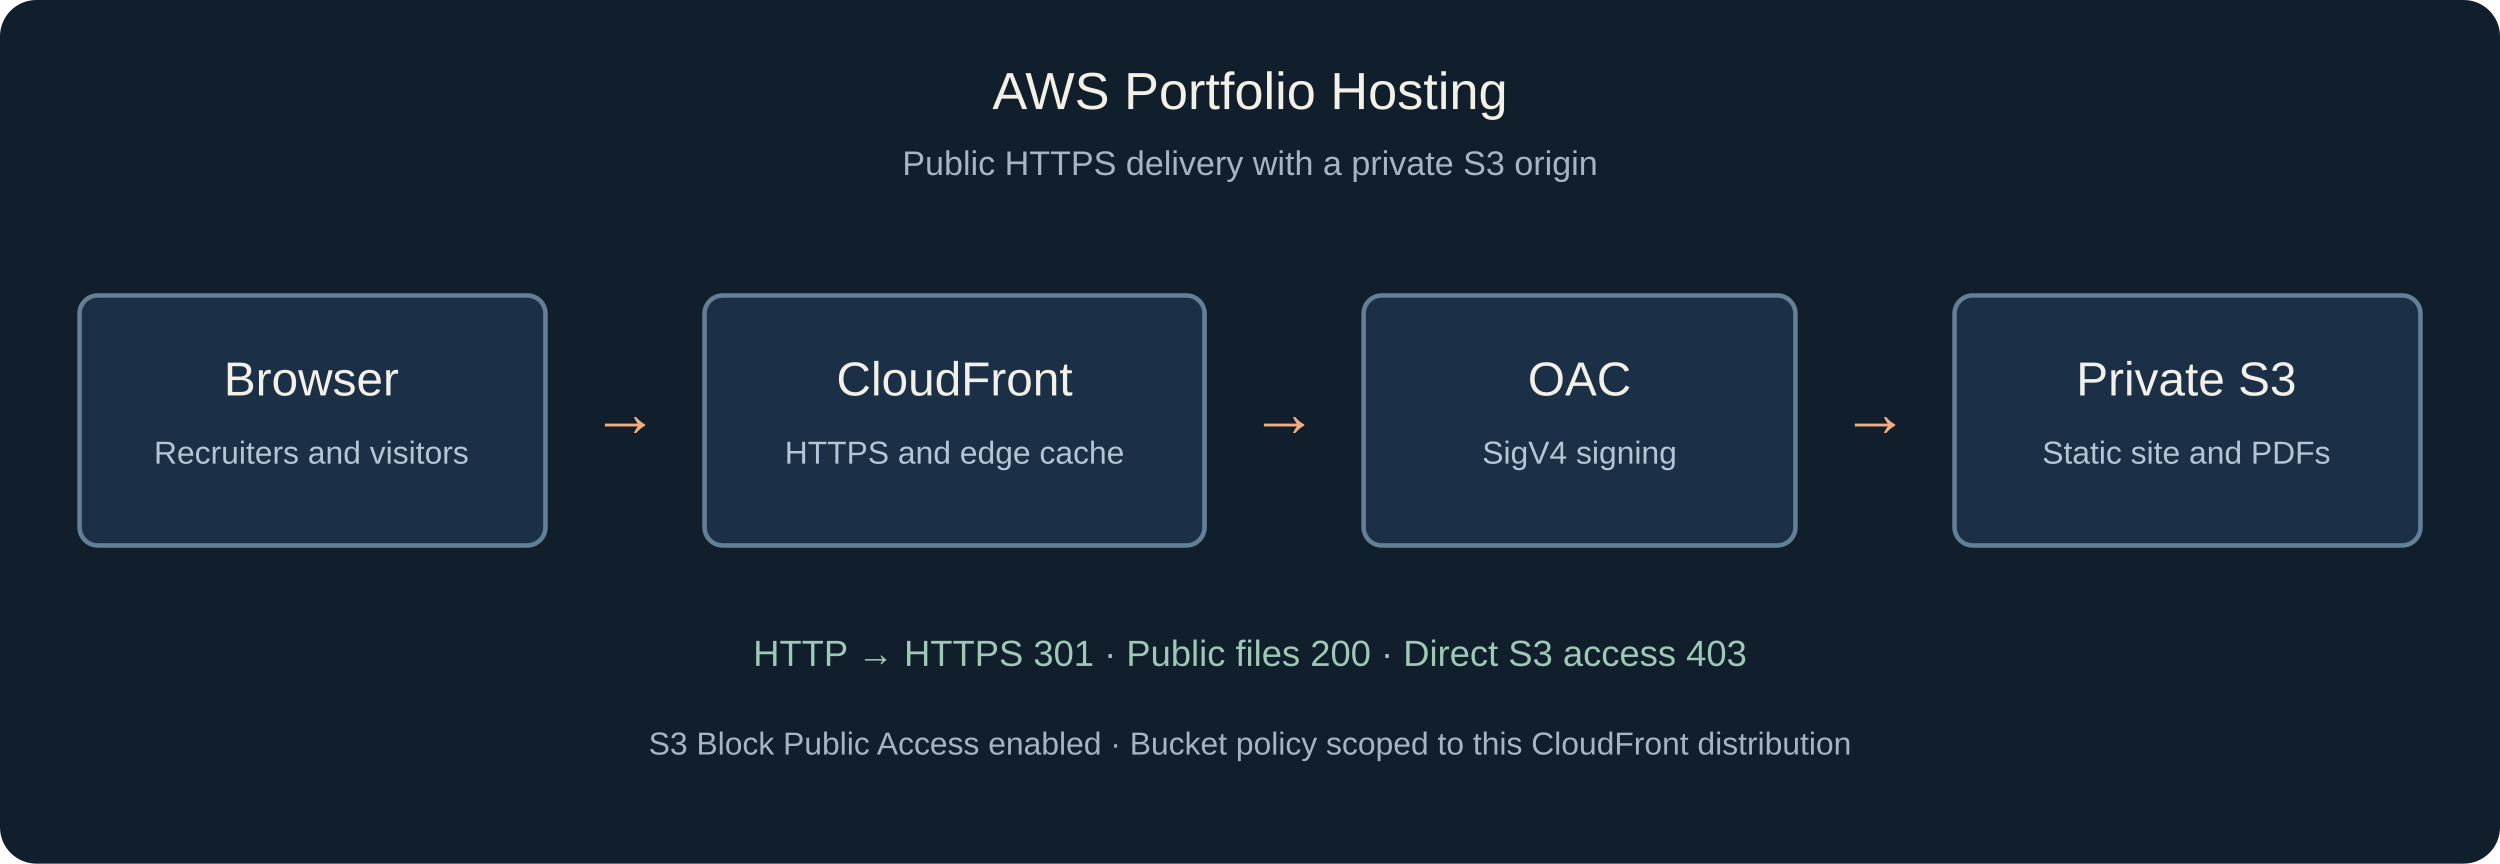
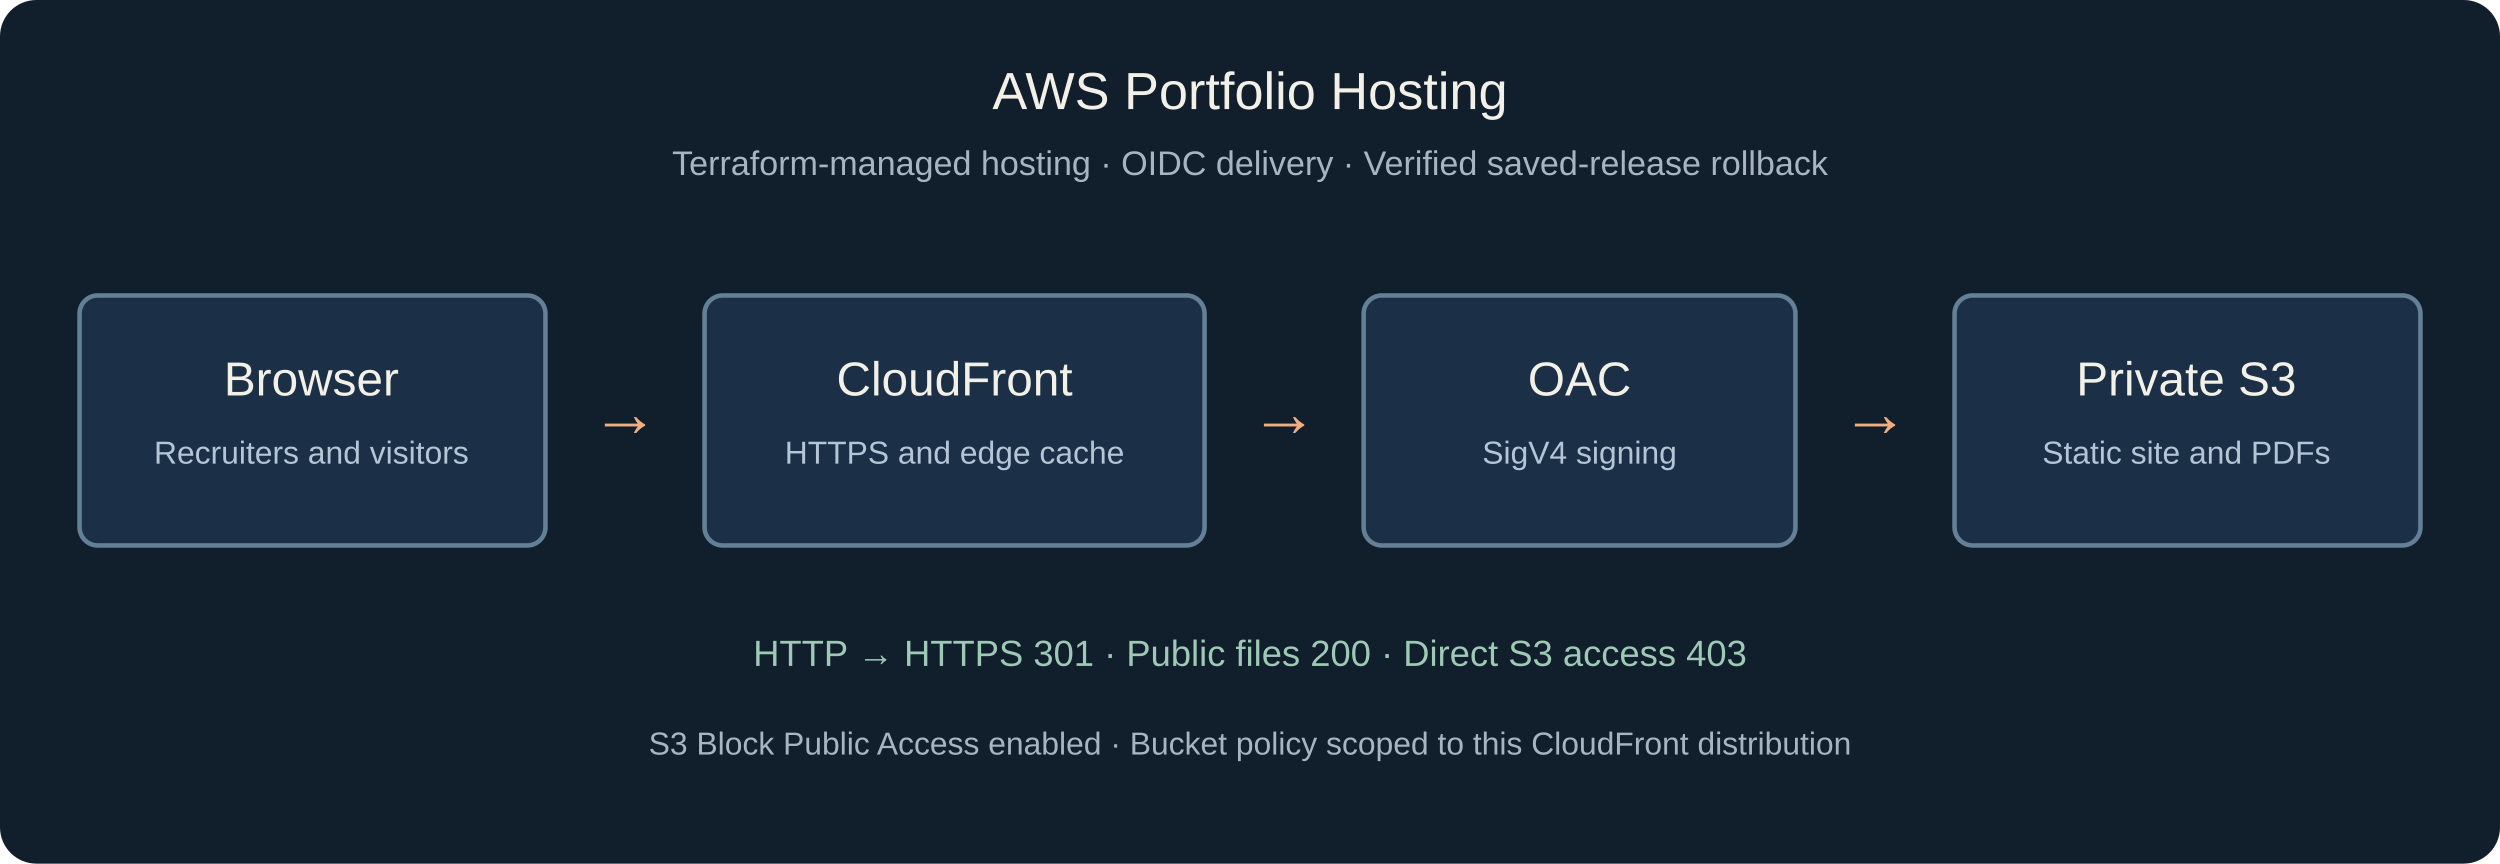
<svg xmlns="http://www.w3.org/2000/svg" width="1100" height="380" viewBox="0 0 1100 380">
  <rect width="1100" height="380" rx="16" fill="#111e2c" />
  <g font-family="Arial,sans-serif" text-anchor="middle">
    <text x="550" y="48" fill="#f3f0e8" font-size="23">AWS Portfolio Hosting</text>
-     <text x="550" y="77" fill="#a7b4c2" font-size="15">Public HTTPS delivery with a private S3 origin</text>
+     <text x="550" y="77" fill="#a7b4c2" font-size="15">Terraform-managed hosting · OIDC delivery · Verified saved-release rollback</text>
    <g fill="#1b3046" stroke="#638096" stroke-width="2">
      <rect x="35" y="130" width="205" height="110" rx="8" />
      <rect x="310" y="130" width="220" height="110" rx="8" />
      <rect x="600" y="130" width="190" height="110" rx="8" />
      <rect x="860" y="130" width="205" height="110" rx="8" />
    </g>
    <g fill="#f3f0e8" font-size="21">
      <text x="137" y="174">Browser</text>
      <text x="420" y="174">CloudFront</text>
      <text x="695" y="174">OAC</text>
      <text x="962" y="174">Private S3</text>
    </g>
    <g fill="#b4c6d5" font-size="14">
      <text x="137" y="204">Recruiters and visitors</text>
      <text x="420" y="204">HTTPS and edge cache</text>
      <text x="695" y="204">SigV4 signing</text>
      <text x="962" y="204">Static site and PDFs</text>
    </g>
    <g fill="#efad80" font-size="30">
      <text x="275" y="192">→</text>
      <text x="565" y="192">→</text>
      <text x="825" y="192">→</text>
    </g>
    <text x="550" y="293" fill="#9dc9b5" font-size="16">HTTP → HTTPS 301 · Public files 200 · Direct S3 access 403</text>
    <text x="550" y="332" fill="#a7b4c2" font-size="14">S3 Block Public Access enabled · Bucket policy scoped to this CloudFront distribution</text>
  </g>
</svg>
